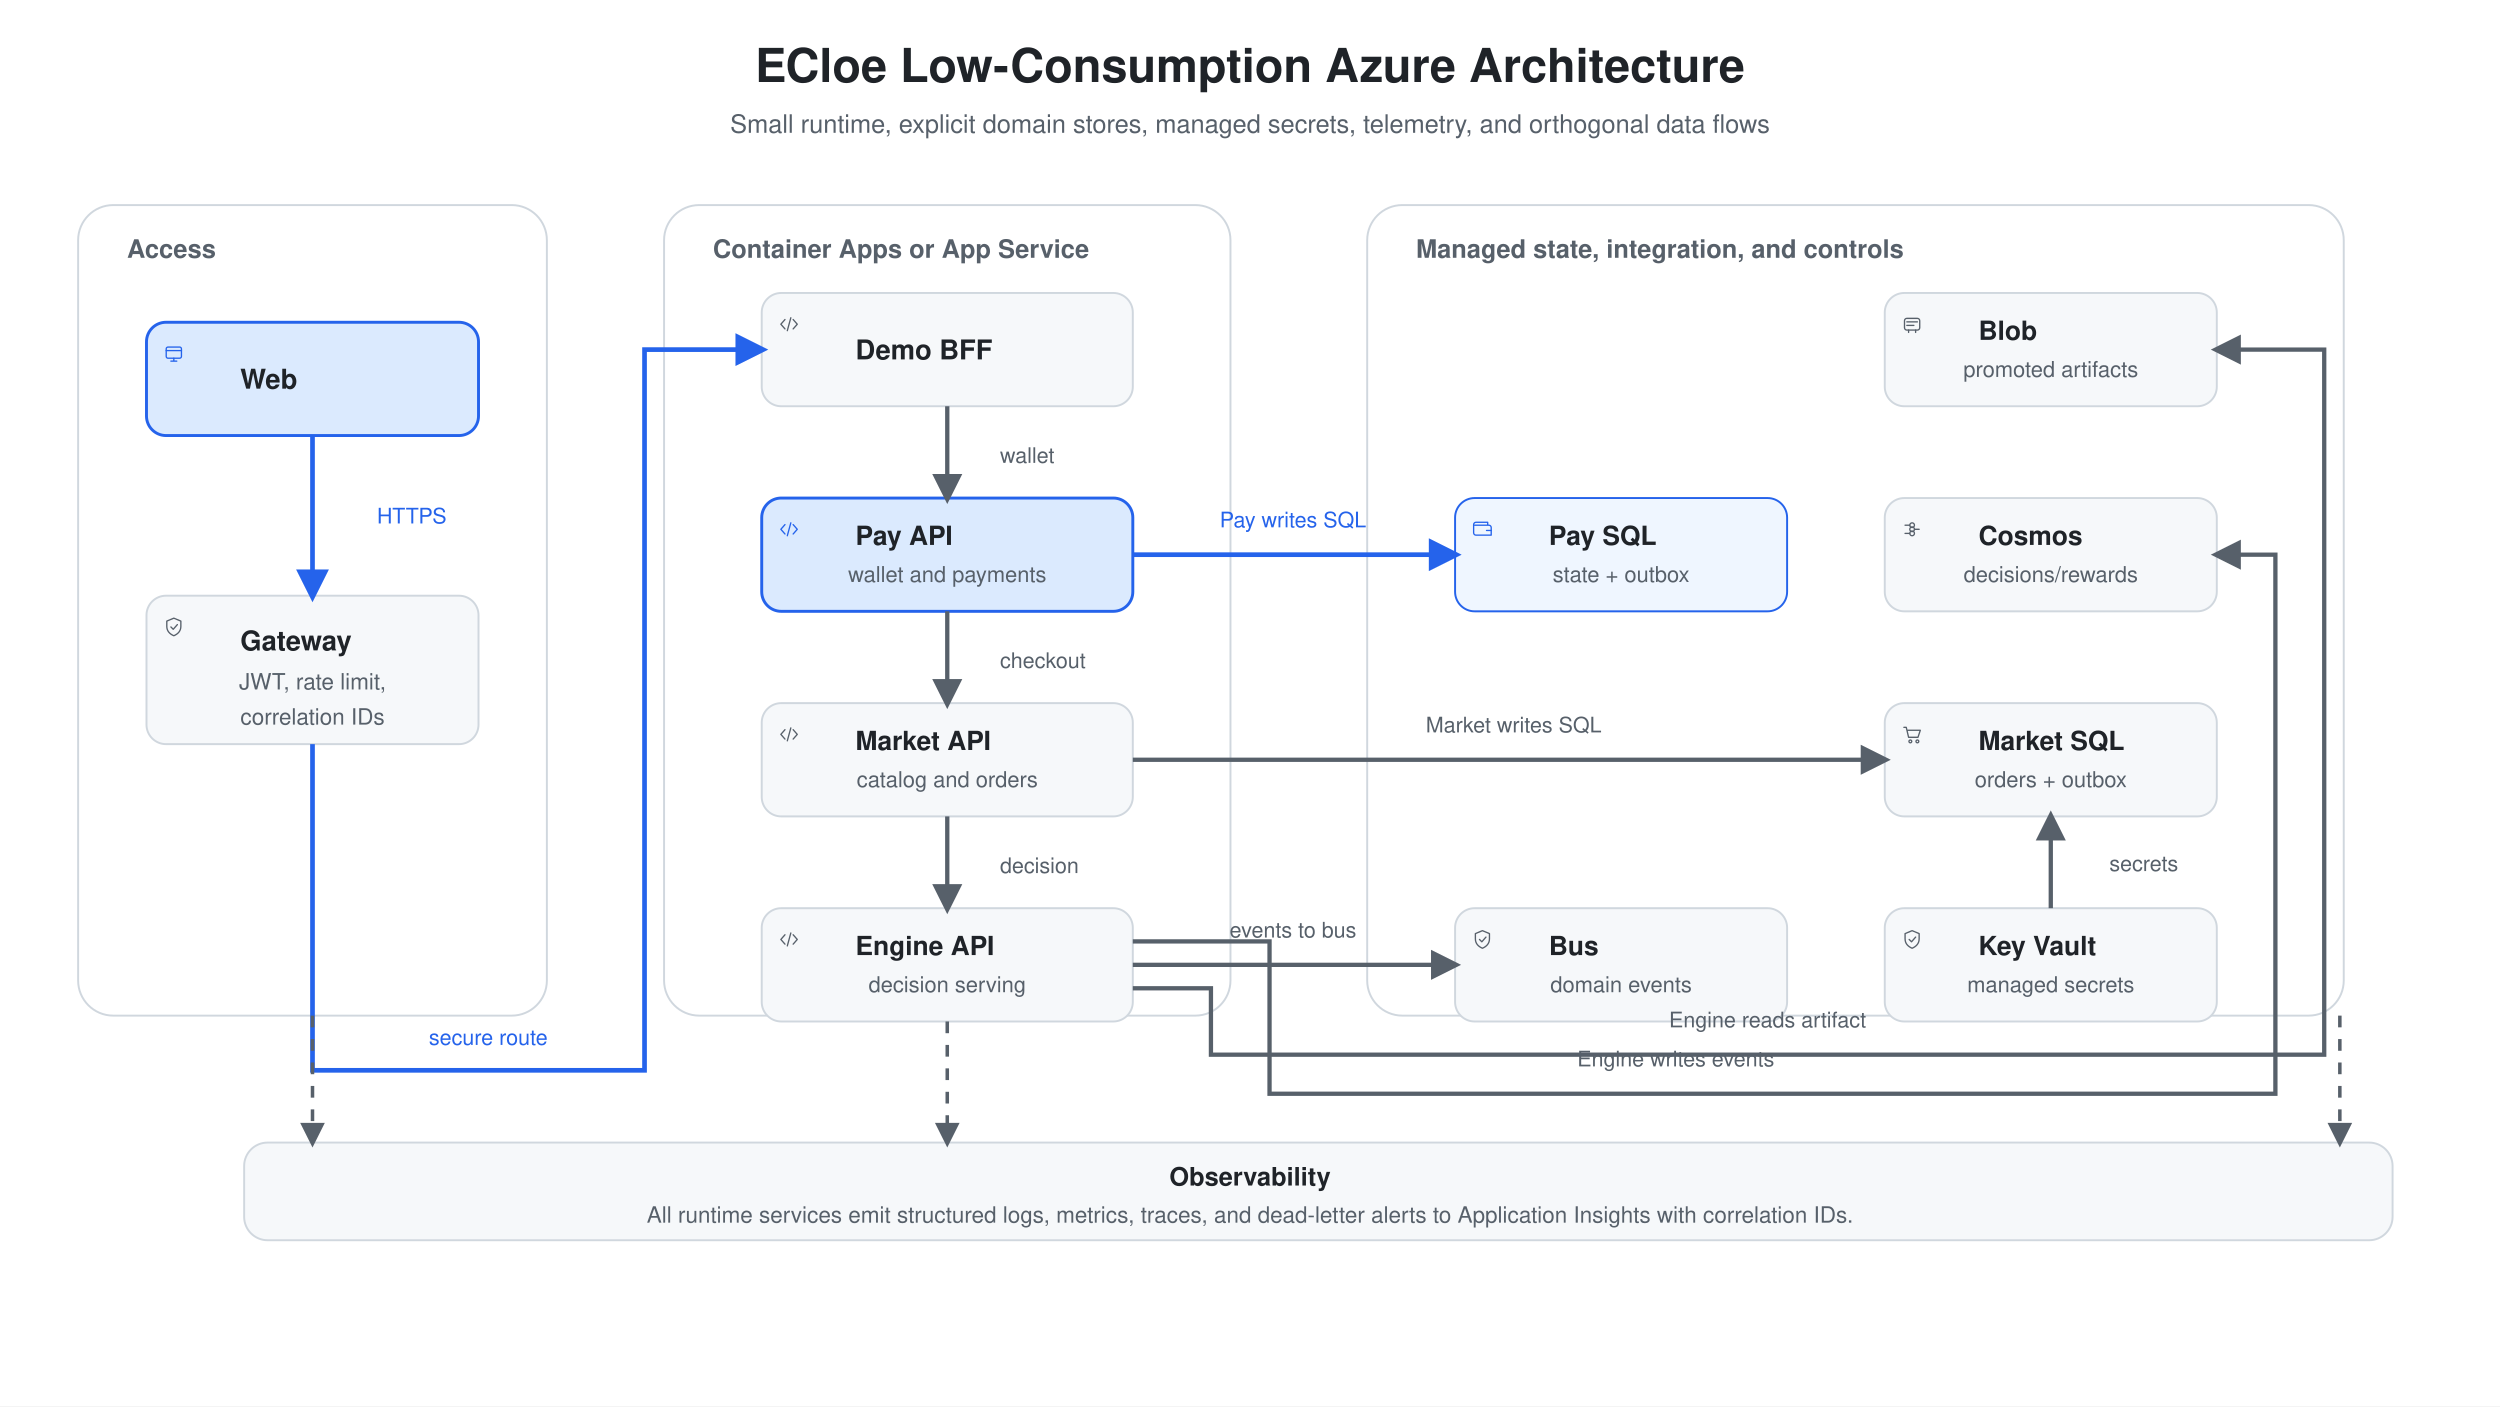
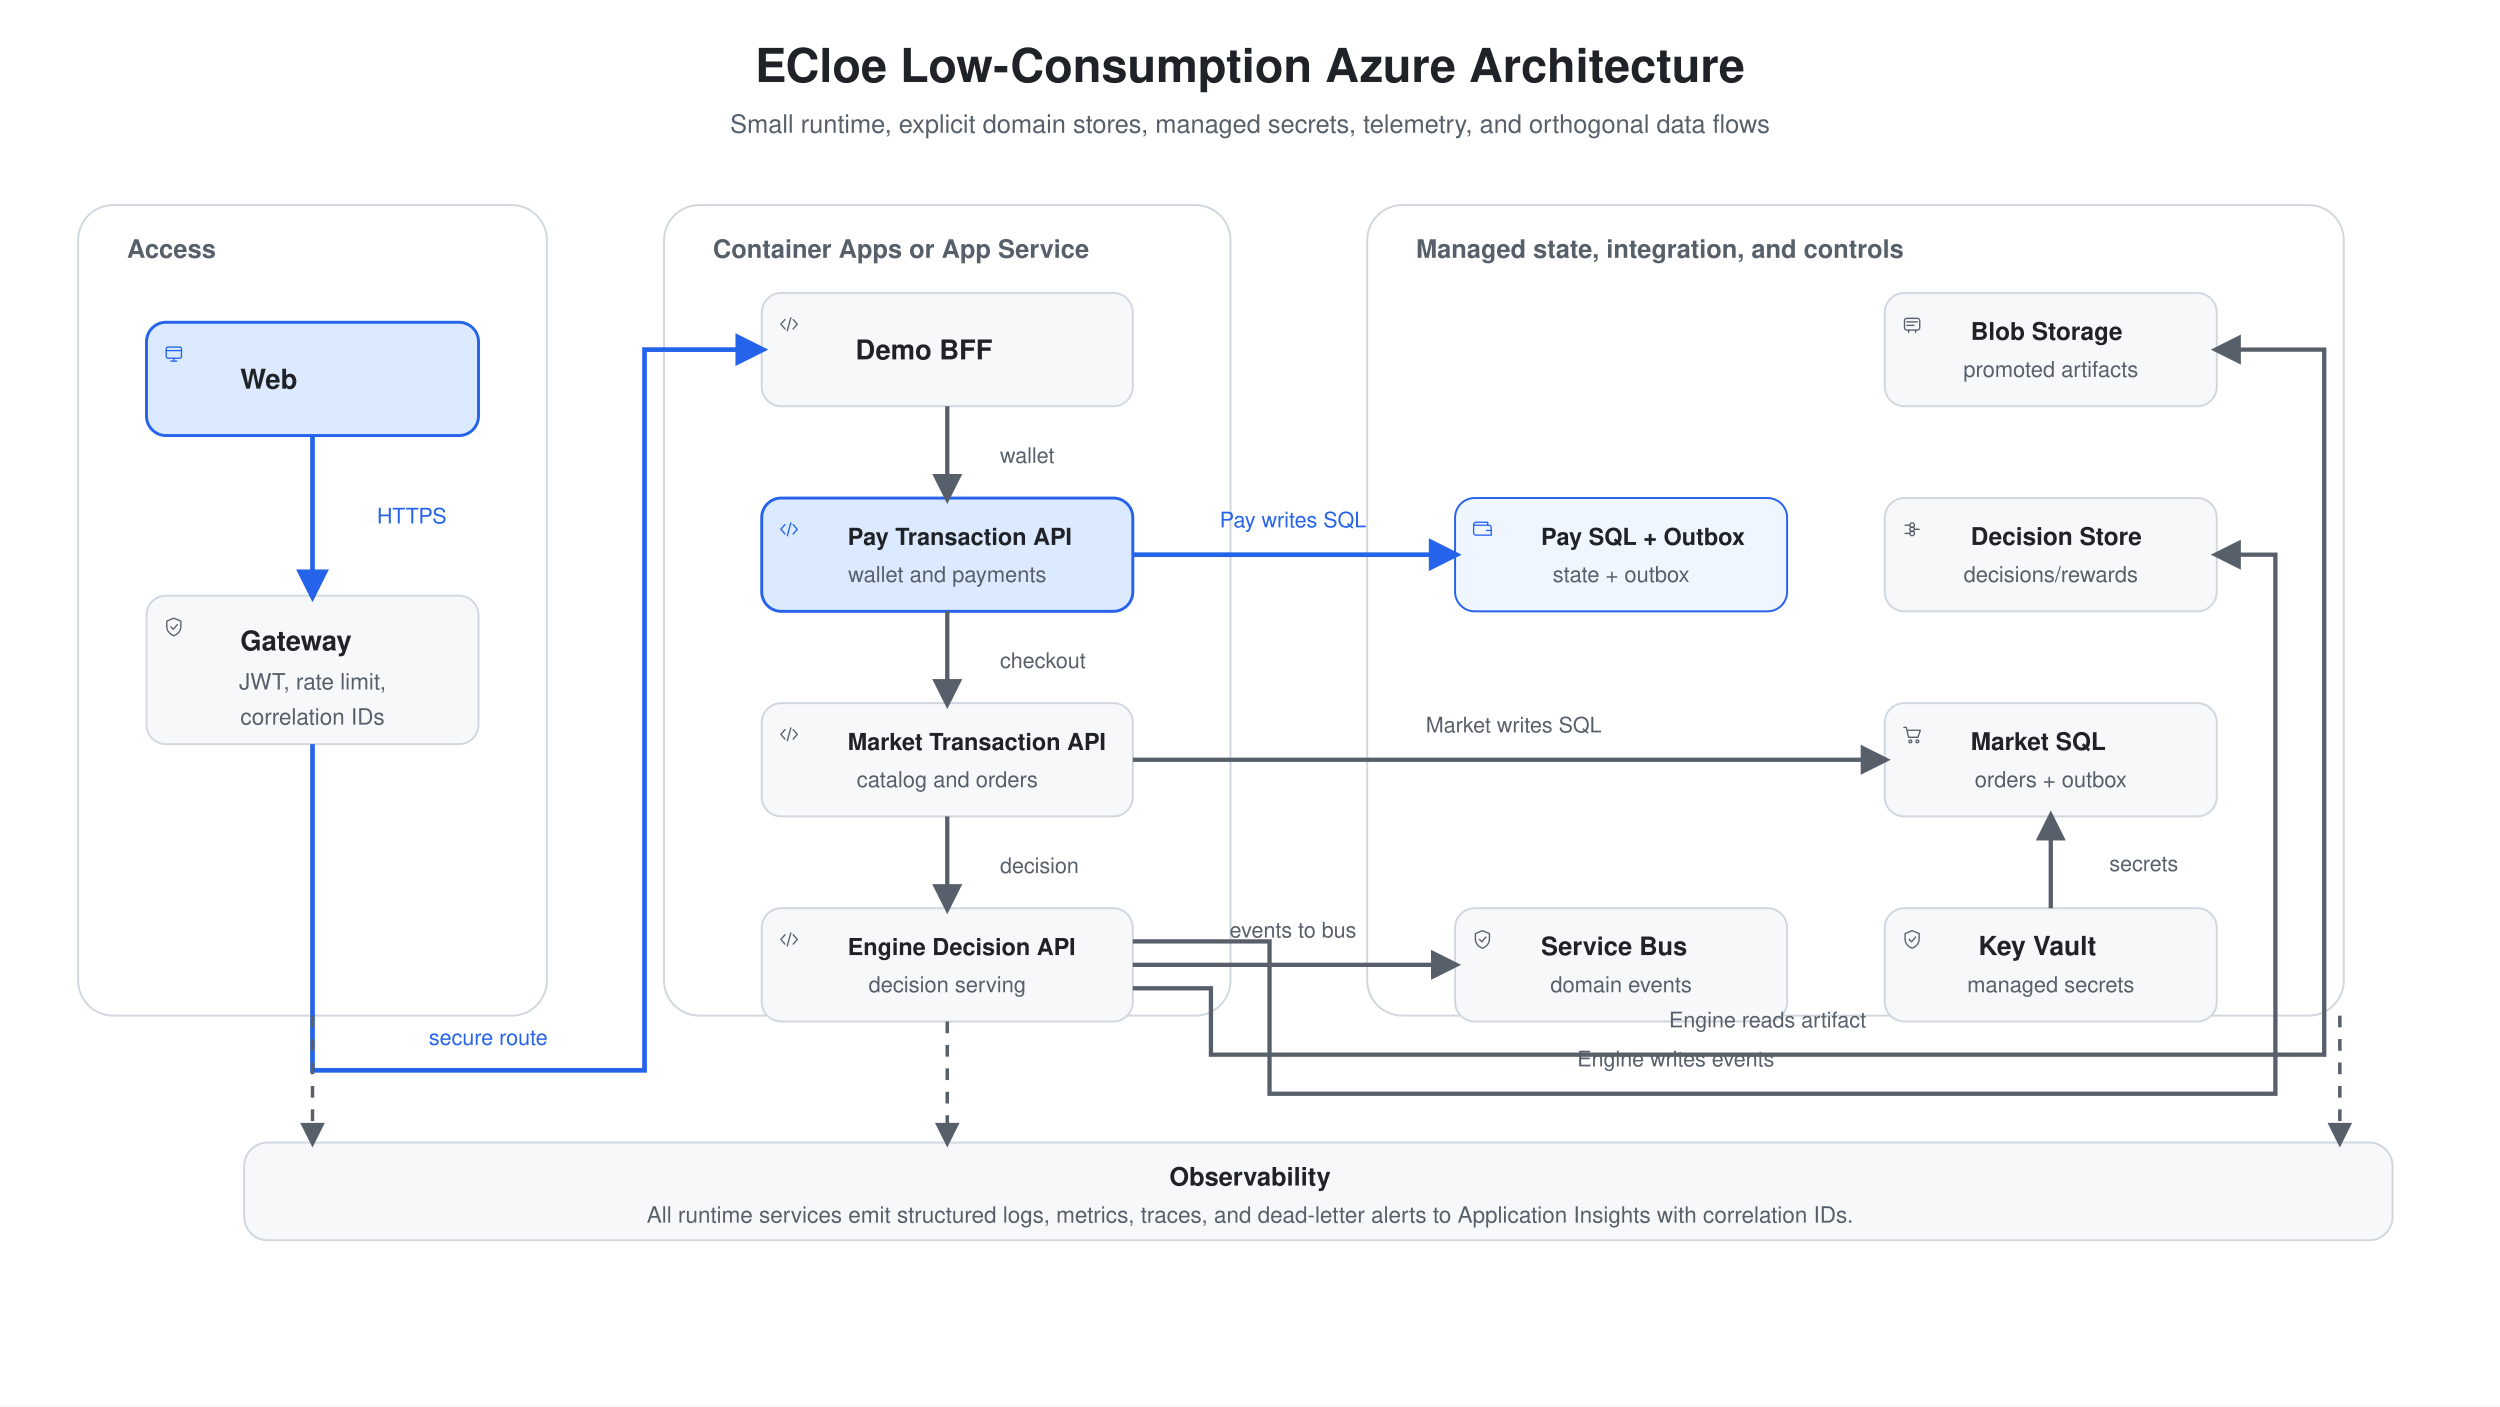
<svg xmlns="http://www.w3.org/2000/svg" viewBox="0 0 1280 720" role="img" aria-labelledby="title desc">
  <defs>
    <marker id="arrow" viewBox="0 0 10 10" refX="8" refY="5" markerWidth="7" markerHeight="7" orient="auto-start-reverse">
      <path d="M 0 0 L 10 5 L 0 10 z" fill="#57606a" />
    </marker>
    <marker id="arrow-blue" viewBox="0 0 10 10" refX="8" refY="5" markerWidth="7" markerHeight="7" orient="auto-start-reverse">
      <path d="M 0 0 L 10 5 L 0 10 z" fill="#2563eb" />
    </marker>
    <g id="icon-web" fill="none" stroke="currentColor" stroke-width="2.3" stroke-linecap="round" stroke-linejoin="round">
      <rect x="7" y="9" width="26" height="19" rx="3" />
      <path d="M7 15h26M15 33h10M20 28v5" />
    </g>
    <g id="icon-shield" fill="none" stroke="currentColor" stroke-width="2.3" stroke-linecap="round" stroke-linejoin="round">
      <path d="M20 5l12 5v9c0 8-5 13-12 16C13 32 8 27 8 19v-9l12-5z" />
      <path d="M15 20l4 4 7-8" />
    </g>
    <g id="icon-api" fill="none" stroke="currentColor" stroke-width="2.3" stroke-linecap="round" stroke-linejoin="round">
      <path d="M13 12l-7 8 7 8M27 12l7 8-7 8M23 9l-6 22" />
    </g>
    <g id="icon-wallet" fill="none" stroke="currentColor" stroke-width="2.3" stroke-linecap="round" stroke-linejoin="round">
      <path d="M7 13h24a4 4 0 0 1 4 4v13H9a4 4 0 0 1-4-4V12a4 4 0 0 1 4-4h20v5" />
      <path d="M27 22h8M29 22h1" />
    </g>
    <g id="icon-cart" fill="none" stroke="currentColor" stroke-width="2.3" stroke-linecap="round" stroke-linejoin="round">
      <path d="M6 8h4l4 17h16l4-12H13" />
      <circle cx="17" cy="32" r="2.4" />
      <circle cx="29" cy="32" r="2.4" />
    </g>
    <g id="icon-decision" fill="none" stroke="currentColor" stroke-width="2.3" stroke-linecap="round" stroke-linejoin="round">
      <path d="M8 13h8M8 27h8M24 20h8" />
      <circle cx="20" cy="13" r="4" />
      <circle cx="20" cy="27" r="4" />
      <circle cx="20" cy="20" r="4" />
    </g>
    <g id="icon-database" fill="none" stroke="currentColor" stroke-width="2.3" stroke-linecap="round" stroke-linejoin="round">
      <ellipse cx="20" cy="10" rx="12" ry="5" />
      <path d="M8 10v18c0 3 5 5 12 5s12-2 12-5V10" />
      <path d="M8 19c0 3 5 5 12 5s12-2 12-5" />
    </g>
    <g id="icon-bus" fill="none" stroke="currentColor" stroke-width="2.3" stroke-linecap="round" stroke-linejoin="round">
      <rect x="7" y="10" width="26" height="20" rx="4" />
      <path d="M11 16h18M11 22h12" />
      <path d="M14 34v-4M26 34v-4" />
    </g>
    <g id="icon-worker" fill="none" stroke="currentColor" stroke-width="2.3" stroke-linecap="round" stroke-linejoin="round">
      <circle cx="20" cy="20" r="5" />
      <path d="M20 6v5M20 29v5M6 20h5M29 20h5M10 10l4 4M26 26l4 4M30 10l-4 4M14 26l-4 4" />
    </g>
    <g id="icon-artifact" fill="none" stroke="currentColor" stroke-width="2.3" stroke-linecap="round" stroke-linejoin="round">
      <path d="M7 12h10l3 4h13v15H7z" />
      <path d="M15 25h10M20 20v10" />
    </g>
    <g id="icon-chart" fill="none" stroke="currentColor" stroke-width="2.3" stroke-linecap="round" stroke-linejoin="round">
      <path d="M8 31h24" />
      <rect x="10" y="20" width="5" height="11" rx="1" />
      <rect x="18" y="14" width="5" height="17" rx="1" />
      <rect x="26" y="9" width="5" height="22" rx="1" />
    </g>
    <g id="icon-doc" fill="none" stroke="currentColor" stroke-width="2.3" stroke-linecap="round" stroke-linejoin="round">
      <path d="M12 6h12l6 6v22H12z" />
      <path d="M24 6v8h6M16 20h12M16 26h12" />
    </g>
    <g id="icon-eye" fill="none" stroke="currentColor" stroke-width="2.3" stroke-linecap="round" stroke-linejoin="round">
      <path d="M5 20s6-9 15-9 15 9 15 9-6 9-15 9-15-9-15-9z" />
      <circle cx="20" cy="20" r="4" />
    </g>
  </defs>
  <rect width="1280" height="720" fill="#ffffff" />
  <text x="640" y="42" text-anchor="middle" font-family="Segoe UI, Helvetica, Arial, sans-serif" font-size="24" font-weight="700" fill="#1f2328">ECloe Low-Consumption Azure Architecture</text>
  <text x="640" y="68" text-anchor="middle" font-family="Segoe UI, Helvetica, Arial, sans-serif" font-size="13" fill="#57606a">Small runtime, explicit domain stores, managed secrets, telemetry, and orthogonal data flows</text>
  <rect x="40" y="105" width="240" height="415" rx="18" fill="#ffffff" stroke="#d0d7de" />
  <text x="65" y="132" font-family="Segoe UI, Helvetica, Arial, sans-serif" font-size="13" font-weight="700" fill="#57606a">Access</text>
  <rect x="75" y="165" width="170" height="58" rx="10" fill="#dbeafe" stroke="#2563eb" stroke-width="1.5" data-card="true" />
  <use href="#icon-web" transform="translate(83 175) scale(0.30)" color="#2563eb" aria-hidden="true" />
  <text x="123" y="199" text-anchor="start" font-family="Segoe UI, Helvetica, Arial, sans-serif" font-size="14" font-weight="700" fill="#1f2328">Web</text>
  <rect x="75" y="305" width="170" height="76" rx="10" fill="#f6f8fa" stroke="#d0d7de" data-card="true" />
  <use href="#icon-shield" transform="translate(83 315) scale(0.30)" color="#57606a" aria-hidden="true" />
  <text x="123" y="333" text-anchor="start" font-family="Segoe UI, Helvetica, Arial, sans-serif" font-size="14" font-weight="700" fill="#1f2328">Gateway</text>
  <text x="160" y="353" text-anchor="middle" font-family="Segoe UI, Helvetica, Arial, sans-serif" font-size="11.5" fill="#57606a">JWT, rate limit,</text>
  <text x="160" y="371" text-anchor="middle" font-family="Segoe UI, Helvetica, Arial, sans-serif" font-size="11.5" fill="#57606a">correlation IDs</text>
  <line x1="160" y1="223" x2="160" y2="305" stroke="#2563eb" stroke-width="2.4" marker-end="url(#arrow-blue)" />
  <text x="193" y="268" font-family="Segoe UI, Helvetica, Arial, sans-serif" font-size="11" fill="#2563eb">HTTPS</text>
  <rect x="340" y="105" width="290" height="415" rx="18" fill="#ffffff" stroke="#d0d7de" />
  <text x="365" y="132" font-family="Segoe UI, Helvetica, Arial, sans-serif" font-size="13" font-weight="700" fill="#57606a">Container Apps or App Service</text>
  <rect x="390" y="150" width="190" height="58" rx="10" fill="#f6f8fa" stroke="#d0d7de" data-card="true" />
  <use href="#icon-api" transform="translate(398 160) scale(0.30)" color="#57606a" aria-hidden="true" />
  <text x="438" y="184" text-anchor="start" font-family="Segoe UI, Helvetica, Arial, sans-serif" font-size="14" font-weight="700" fill="#1f2328">Demo BFF</text>
  <rect x="390" y="255" width="190" height="58" rx="10" fill="#dbeafe" stroke="#2563eb" stroke-width="1.5" data-card="true" />
  <use href="#icon-api" transform="translate(398 265) scale(0.30)" color="#2563eb" aria-hidden="true" />
-   <text x="438" y="279" text-anchor="start" font-family="Segoe UI, Helvetica, Arial, sans-serif" font-size="13.5" font-weight="700" fill="#1f2328">Pay API</text>
+   <text x="434" y="279" text-anchor="start" font-family="Segoe UI, Helvetica, Arial, sans-serif" font-size="12" font-weight="700" fill="#1f2328">Pay Transaction API</text>
  <text x="485" y="298" text-anchor="middle" font-family="Segoe UI, Helvetica, Arial, sans-serif" font-size="11.2" fill="#57606a">wallet and payments</text>
  <rect x="390" y="360" width="190" height="58" rx="10" fill="#f6f8fa" stroke="#d0d7de" data-card="true" />
  <use href="#icon-api" transform="translate(398 370) scale(0.30)" color="#57606a" aria-hidden="true" />
-   <text x="438" y="384" text-anchor="start" font-family="Segoe UI, Helvetica, Arial, sans-serif" font-size="13.5" font-weight="700" fill="#1f2328">Market API</text>
+   <text x="434" y="384" text-anchor="start" font-family="Segoe UI, Helvetica, Arial, sans-serif" font-size="12" font-weight="700" fill="#1f2328">Market Transaction API</text>
  <text x="485" y="403" text-anchor="middle" font-family="Segoe UI, Helvetica, Arial, sans-serif" font-size="11.2" fill="#57606a">catalog and orders</text>
  <rect x="390" y="465" width="190" height="58" rx="10" fill="#f6f8fa" stroke="#d0d7de" data-card="true" />
  <use href="#icon-api" transform="translate(398 475) scale(0.30)" color="#57606a" aria-hidden="true" />
-   <text x="438" y="489" text-anchor="start" font-family="Segoe UI, Helvetica, Arial, sans-serif" font-size="13.5" font-weight="700" fill="#1f2328">Engine API</text>
+   <text x="434" y="489" text-anchor="start" font-family="Segoe UI, Helvetica, Arial, sans-serif" font-size="12" font-weight="700" fill="#1f2328">Engine Decision API</text>
  <text x="485" y="508" text-anchor="middle" font-family="Segoe UI, Helvetica, Arial, sans-serif" font-size="11.2" fill="#57606a">decision serving</text>
  <polyline points="160,381 160,548 330,548 330,179 390,179" fill="none" stroke="#2563eb" stroke-width="2.4" marker-end="url(#arrow-blue)" />
  <text x="250" y="535" text-anchor="middle" font-family="Segoe UI, Helvetica, Arial, sans-serif" font-size="11" fill="#2563eb">secure route</text>
  <line x1="485" y1="208" x2="485" y2="255" stroke="#57606a" stroke-width="2.2" marker-end="url(#arrow)" />
  <text x="512" y="237" font-family="Segoe UI, Helvetica, Arial, sans-serif" font-size="11" fill="#57606a">wallet</text>
  <line x1="485" y1="313" x2="485" y2="360" stroke="#57606a" stroke-width="2.2" marker-end="url(#arrow)" />
  <text x="512" y="342" font-family="Segoe UI, Helvetica, Arial, sans-serif" font-size="11" fill="#57606a">checkout</text>
  <line x1="485" y1="418" x2="485" y2="465" stroke="#57606a" stroke-width="2.2" marker-end="url(#arrow)" />
  <text x="512" y="447" font-family="Segoe UI, Helvetica, Arial, sans-serif" font-size="11" fill="#57606a">decision</text>
  <rect x="700" y="105" width="500" height="415" rx="18" fill="#ffffff" stroke="#d0d7de" />
  <text x="725" y="132" font-family="Segoe UI, Helvetica, Arial, sans-serif" font-size="13" font-weight="700" fill="#57606a">Managed state, integration, and controls</text>
  <rect x="745" y="255" width="170" height="58" rx="10" fill="#eff6ff" stroke="#2563eb" data-card="true" />
  <use href="#icon-wallet" transform="translate(753 265) scale(0.30)" color="#2563eb" aria-hidden="true" />
-   <text x="793" y="279" text-anchor="start" font-family="Segoe UI, Helvetica, Arial, sans-serif" font-size="13.5" font-weight="700" fill="#1f2328">Pay SQL</text>
+   <text x="789" y="279" text-anchor="start" font-family="Segoe UI, Helvetica, Arial, sans-serif" font-size="12" font-weight="700" fill="#1f2328">Pay SQL + Outbox</text>
  <text x="830" y="298" text-anchor="middle" font-family="Segoe UI, Helvetica, Arial, sans-serif" font-size="11.2" fill="#57606a">state + outbox</text>
  <rect x="965" y="360" width="170" height="58" rx="10" fill="#f6f8fa" stroke="#d0d7de" data-card="true" />
  <use href="#icon-cart" transform="translate(973 370) scale(0.30)" color="#57606a" aria-hidden="true" />
-   <text x="1013" y="384" text-anchor="start" font-family="Segoe UI, Helvetica, Arial, sans-serif" font-size="13.5" font-weight="700" fill="#1f2328">Market SQL</text>
+   <text x="1009" y="384" text-anchor="start" font-family="Segoe UI, Helvetica, Arial, sans-serif" font-size="12.5" font-weight="700" fill="#1f2328">Market SQL</text>
  <text x="1050" y="403" text-anchor="middle" font-family="Segoe UI, Helvetica, Arial, sans-serif" font-size="11.2" fill="#57606a">orders + outbox</text>
  <rect x="965" y="255" width="170" height="58" rx="10" fill="#f6f8fa" stroke="#d0d7de" data-card="true" />
  <use href="#icon-decision" transform="translate(973 265) scale(0.30)" color="#57606a" aria-hidden="true" />
-   <text x="1013" y="279" text-anchor="start" font-family="Segoe UI, Helvetica, Arial, sans-serif" font-size="13.5" font-weight="700" fill="#1f2328">Cosmos</text>
+   <text x="1009" y="279" text-anchor="start" font-family="Segoe UI, Helvetica, Arial, sans-serif" font-size="12.5" font-weight="700" fill="#1f2328">Decision Store</text>
  <text x="1050" y="298" text-anchor="middle" font-family="Segoe UI, Helvetica, Arial, sans-serif" font-size="11.2" fill="#57606a">decisions/rewards</text>
  <rect x="965" y="150" width="170" height="58" rx="10" fill="#f6f8fa" stroke="#d0d7de" data-card="true" />
  <use href="#icon-bus" transform="translate(973 160) scale(0.30)" color="#57606a" aria-hidden="true" />
-   <text x="1013" y="174" text-anchor="start" font-family="Segoe UI, Helvetica, Arial, sans-serif" font-size="13.5" font-weight="700" fill="#1f2328">Blob</text>
+   <text x="1009" y="174" text-anchor="start" font-family="Segoe UI, Helvetica, Arial, sans-serif" font-size="12.5" font-weight="700" fill="#1f2328">Blob Storage</text>
  <text x="1050" y="193" text-anchor="middle" font-family="Segoe UI, Helvetica, Arial, sans-serif" font-size="11.2" fill="#57606a">promoted artifacts</text>
  <rect x="745" y="465" width="170" height="58" rx="10" fill="#f6f8fa" stroke="#d0d7de" data-card="true" />
  <use href="#icon-shield" transform="translate(753 475) scale(0.30)" color="#57606a" aria-hidden="true" />
-   <text x="793" y="489" text-anchor="start" font-family="Segoe UI, Helvetica, Arial, sans-serif" font-size="13.5" font-weight="700" fill="#1f2328">Bus</text>
+   <text x="789" y="489" text-anchor="start" font-family="Segoe UI, Helvetica, Arial, sans-serif" font-size="13" font-weight="700" fill="#1f2328">Service Bus</text>
  <text x="830" y="508" text-anchor="middle" font-family="Segoe UI, Helvetica, Arial, sans-serif" font-size="11.2" fill="#57606a">domain events</text>
  <rect x="965" y="465" width="170" height="58" rx="10" fill="#f6f8fa" stroke="#d0d7de" data-card="true" />
  <use href="#icon-shield" transform="translate(973 475) scale(0.30)" color="#57606a" aria-hidden="true" />
  <text x="1013" y="489" text-anchor="start" font-family="Segoe UI, Helvetica, Arial, sans-serif" font-size="13.5" font-weight="700" fill="#1f2328">Key Vault</text>
  <text x="1050" y="508" text-anchor="middle" font-family="Segoe UI, Helvetica, Arial, sans-serif" font-size="11.2" fill="#57606a">managed secrets</text>
  <line x1="580" y1="284" x2="745" y2="284" stroke="#2563eb" stroke-width="2.4" marker-end="url(#arrow-blue)" />
  <text x="662" y="270" text-anchor="middle" font-family="Segoe UI, Helvetica, Arial, sans-serif" font-size="11" fill="#2563eb">Pay writes SQL</text>
  <polyline points="580,389 675,389 675,389 965,389" fill="none" stroke="#57606a" stroke-width="2.2" marker-end="url(#arrow)" />
  <text x="775" y="375" text-anchor="middle" font-family="Segoe UI, Helvetica, Arial, sans-serif" font-size="11" fill="#57606a">Market writes SQL</text>
  <line x1="580" y1="494" x2="745" y2="494" stroke="#57606a" stroke-width="2.2" marker-end="url(#arrow)" />
  <text x="662" y="480" text-anchor="middle" font-family="Segoe UI, Helvetica, Arial, sans-serif" font-size="11" fill="#57606a">events to bus</text>
  <polyline points="580,482 650,482 650,560 1165,560 1165,284 1135,284" fill="none" stroke="#57606a" stroke-width="2.2" marker-end="url(#arrow)" />
  <text x="858" y="546" text-anchor="middle" font-family="Segoe UI, Helvetica, Arial, sans-serif" font-size="11" fill="#57606a">Engine writes events</text>
  <polyline points="580,506 620,506 620,540 1190,540 1190,179 1135,179" fill="none" stroke="#57606a" stroke-width="2.2" marker-end="url(#arrow)" />
  <text x="905" y="526" text-anchor="middle" font-family="Segoe UI, Helvetica, Arial, sans-serif" font-size="11" fill="#57606a">Engine reads artifact</text>
  <line x1="1050" y1="465" x2="1050" y2="418" stroke="#57606a" stroke-width="2.2" marker-end="url(#arrow)" />
  <text x="1080" y="446" font-family="Segoe UI, Helvetica, Arial, sans-serif" font-size="11" fill="#57606a">secrets</text>
  <rect x="125" y="585" width="1100" height="50" rx="12" fill="#f6f8fa" stroke="#d0d7de" />
  <text x="640" y="607" text-anchor="middle" font-family="Segoe UI, Helvetica, Arial, sans-serif" font-size="13" font-weight="700" fill="#1f2328">Observability</text>
  <text x="640" y="626" text-anchor="middle" font-family="Segoe UI, Helvetica, Arial, sans-serif" font-size="11.5" fill="#57606a">All runtime services emit structured logs, metrics, traces, and dead-letter alerts to Application Insights with correlation IDs.</text>
  <line x1="160" y1="520" x2="160" y2="585" stroke="#57606a" stroke-width="1.8" stroke-dasharray="6 6" marker-end="url(#arrow)" />
  <line x1="485" y1="523" x2="485" y2="585" stroke="#57606a" stroke-width="1.8" stroke-dasharray="6 6" marker-end="url(#arrow)" />
  <line x1="1198" y1="520" x2="1198" y2="585" stroke="#57606a" stroke-width="1.8" stroke-dasharray="6 6" marker-end="url(#arrow)" />
</svg>
